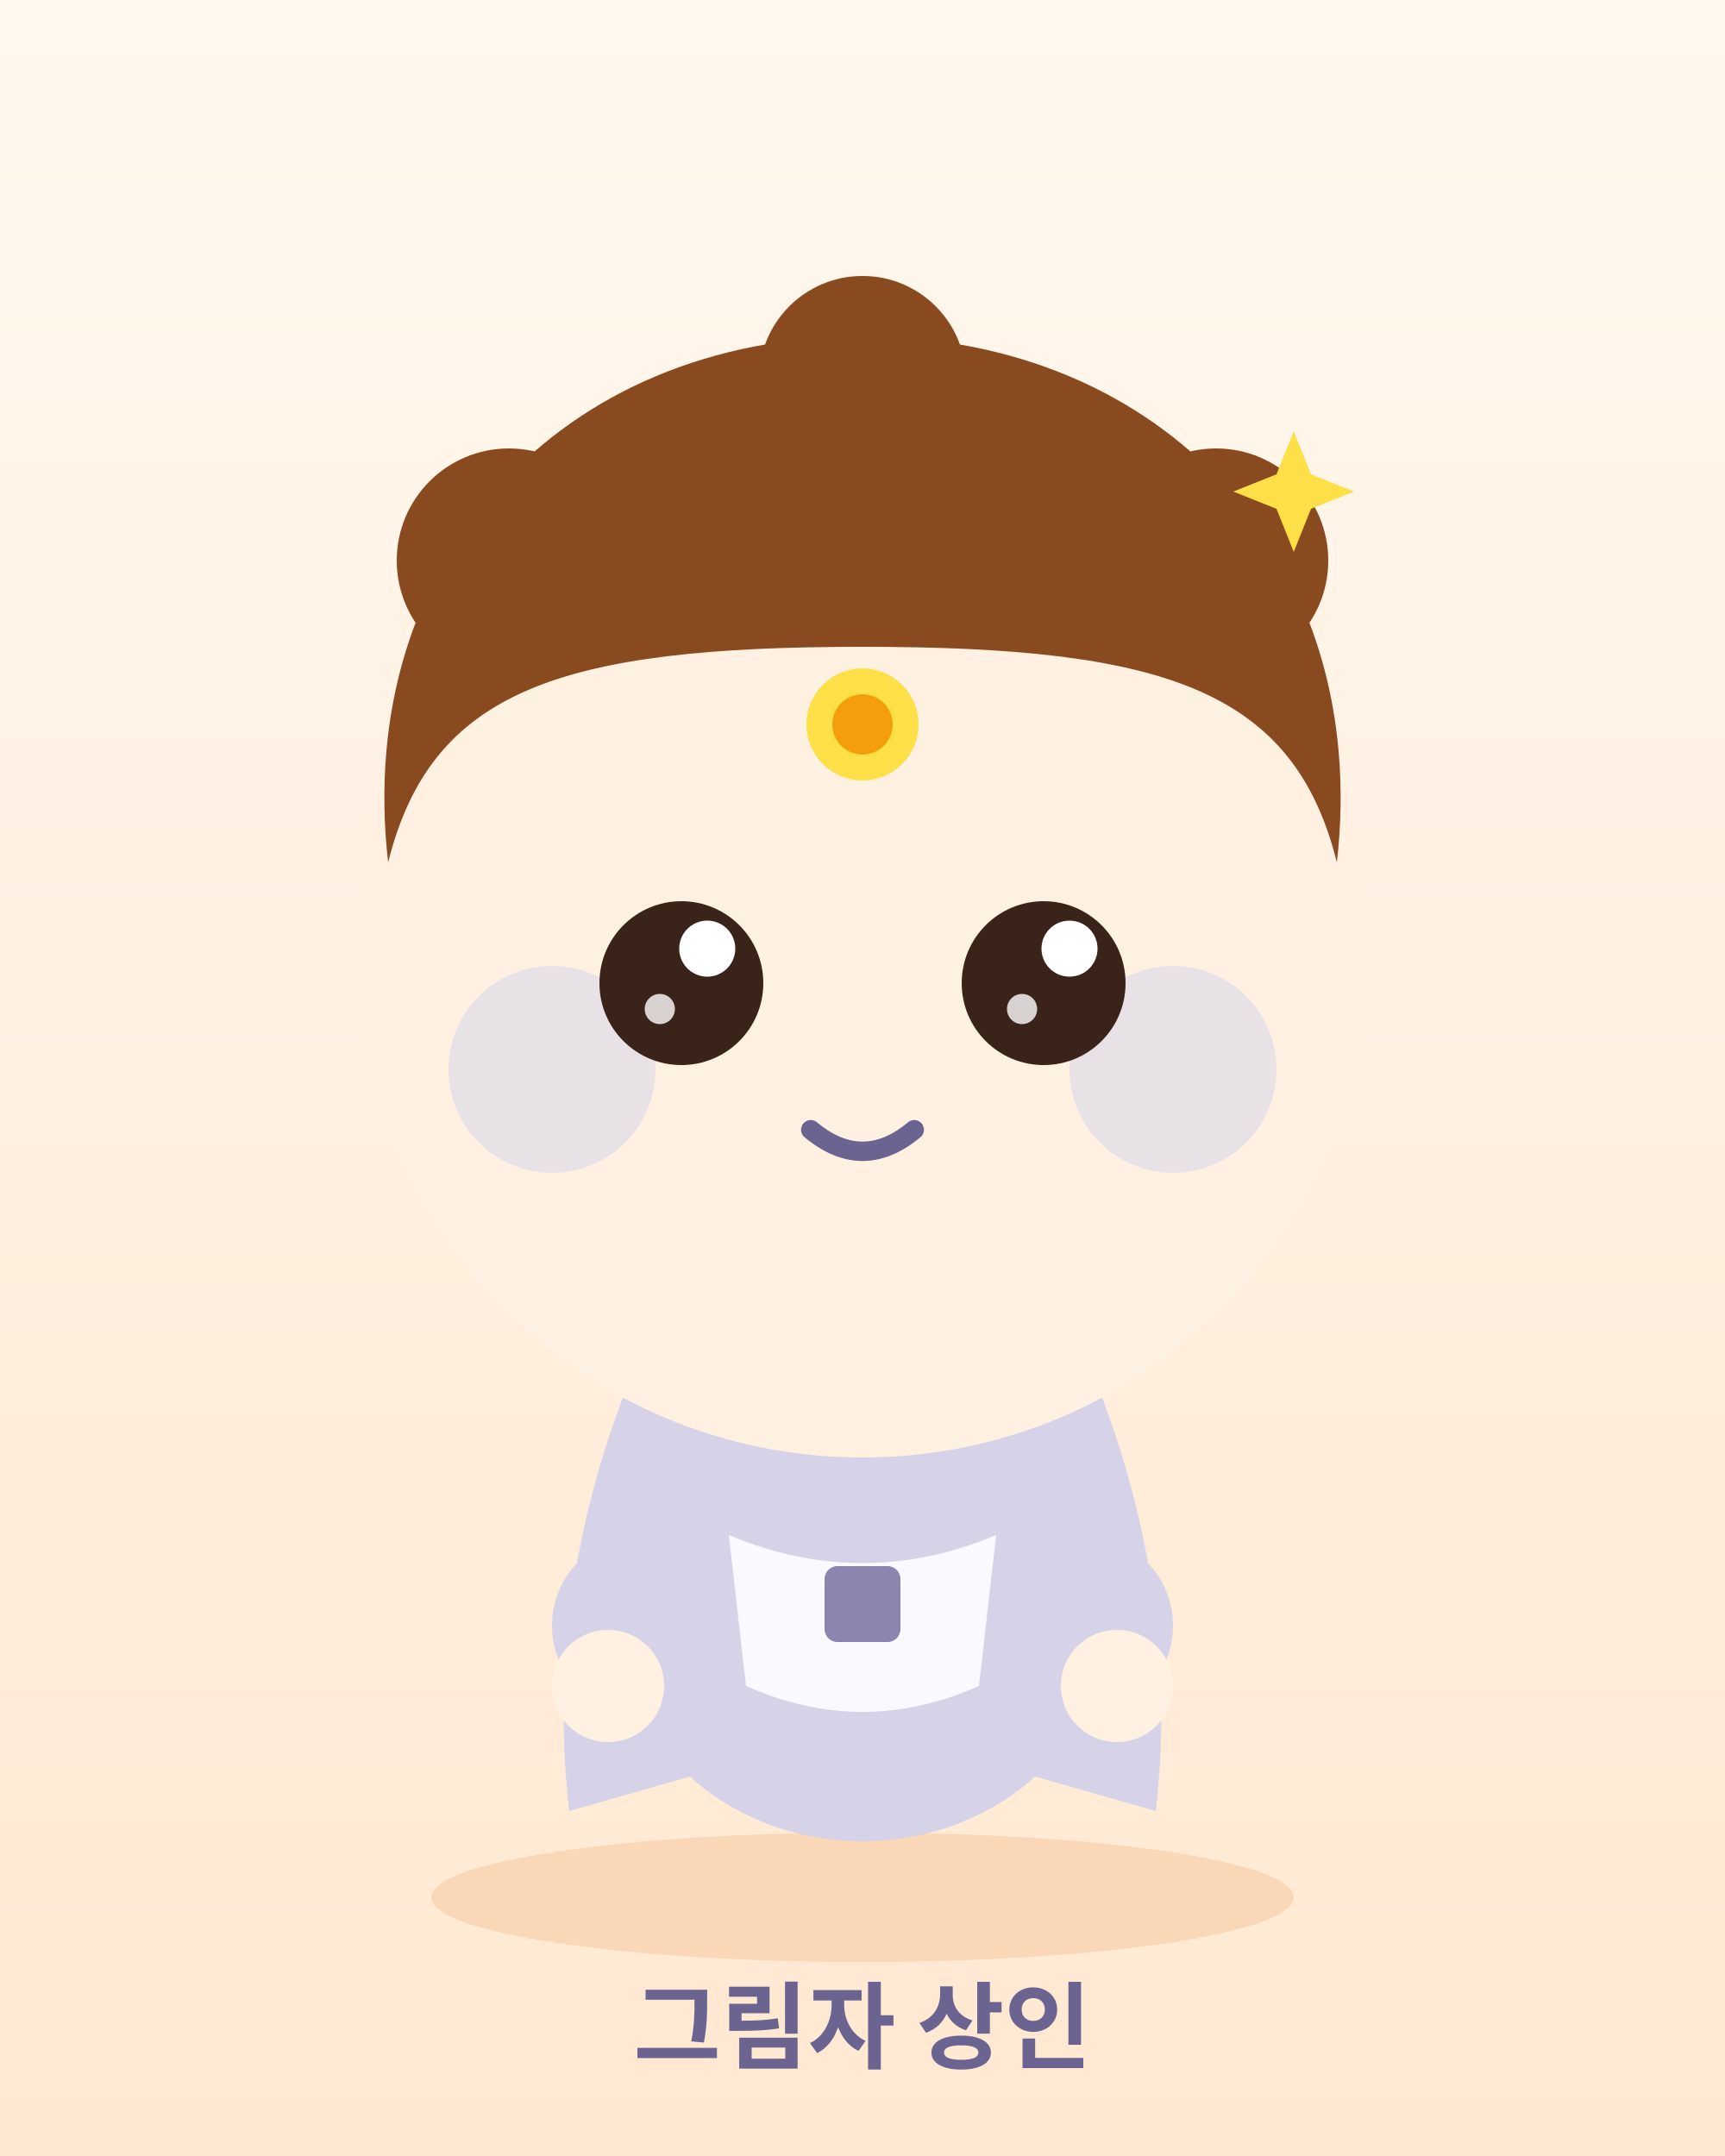
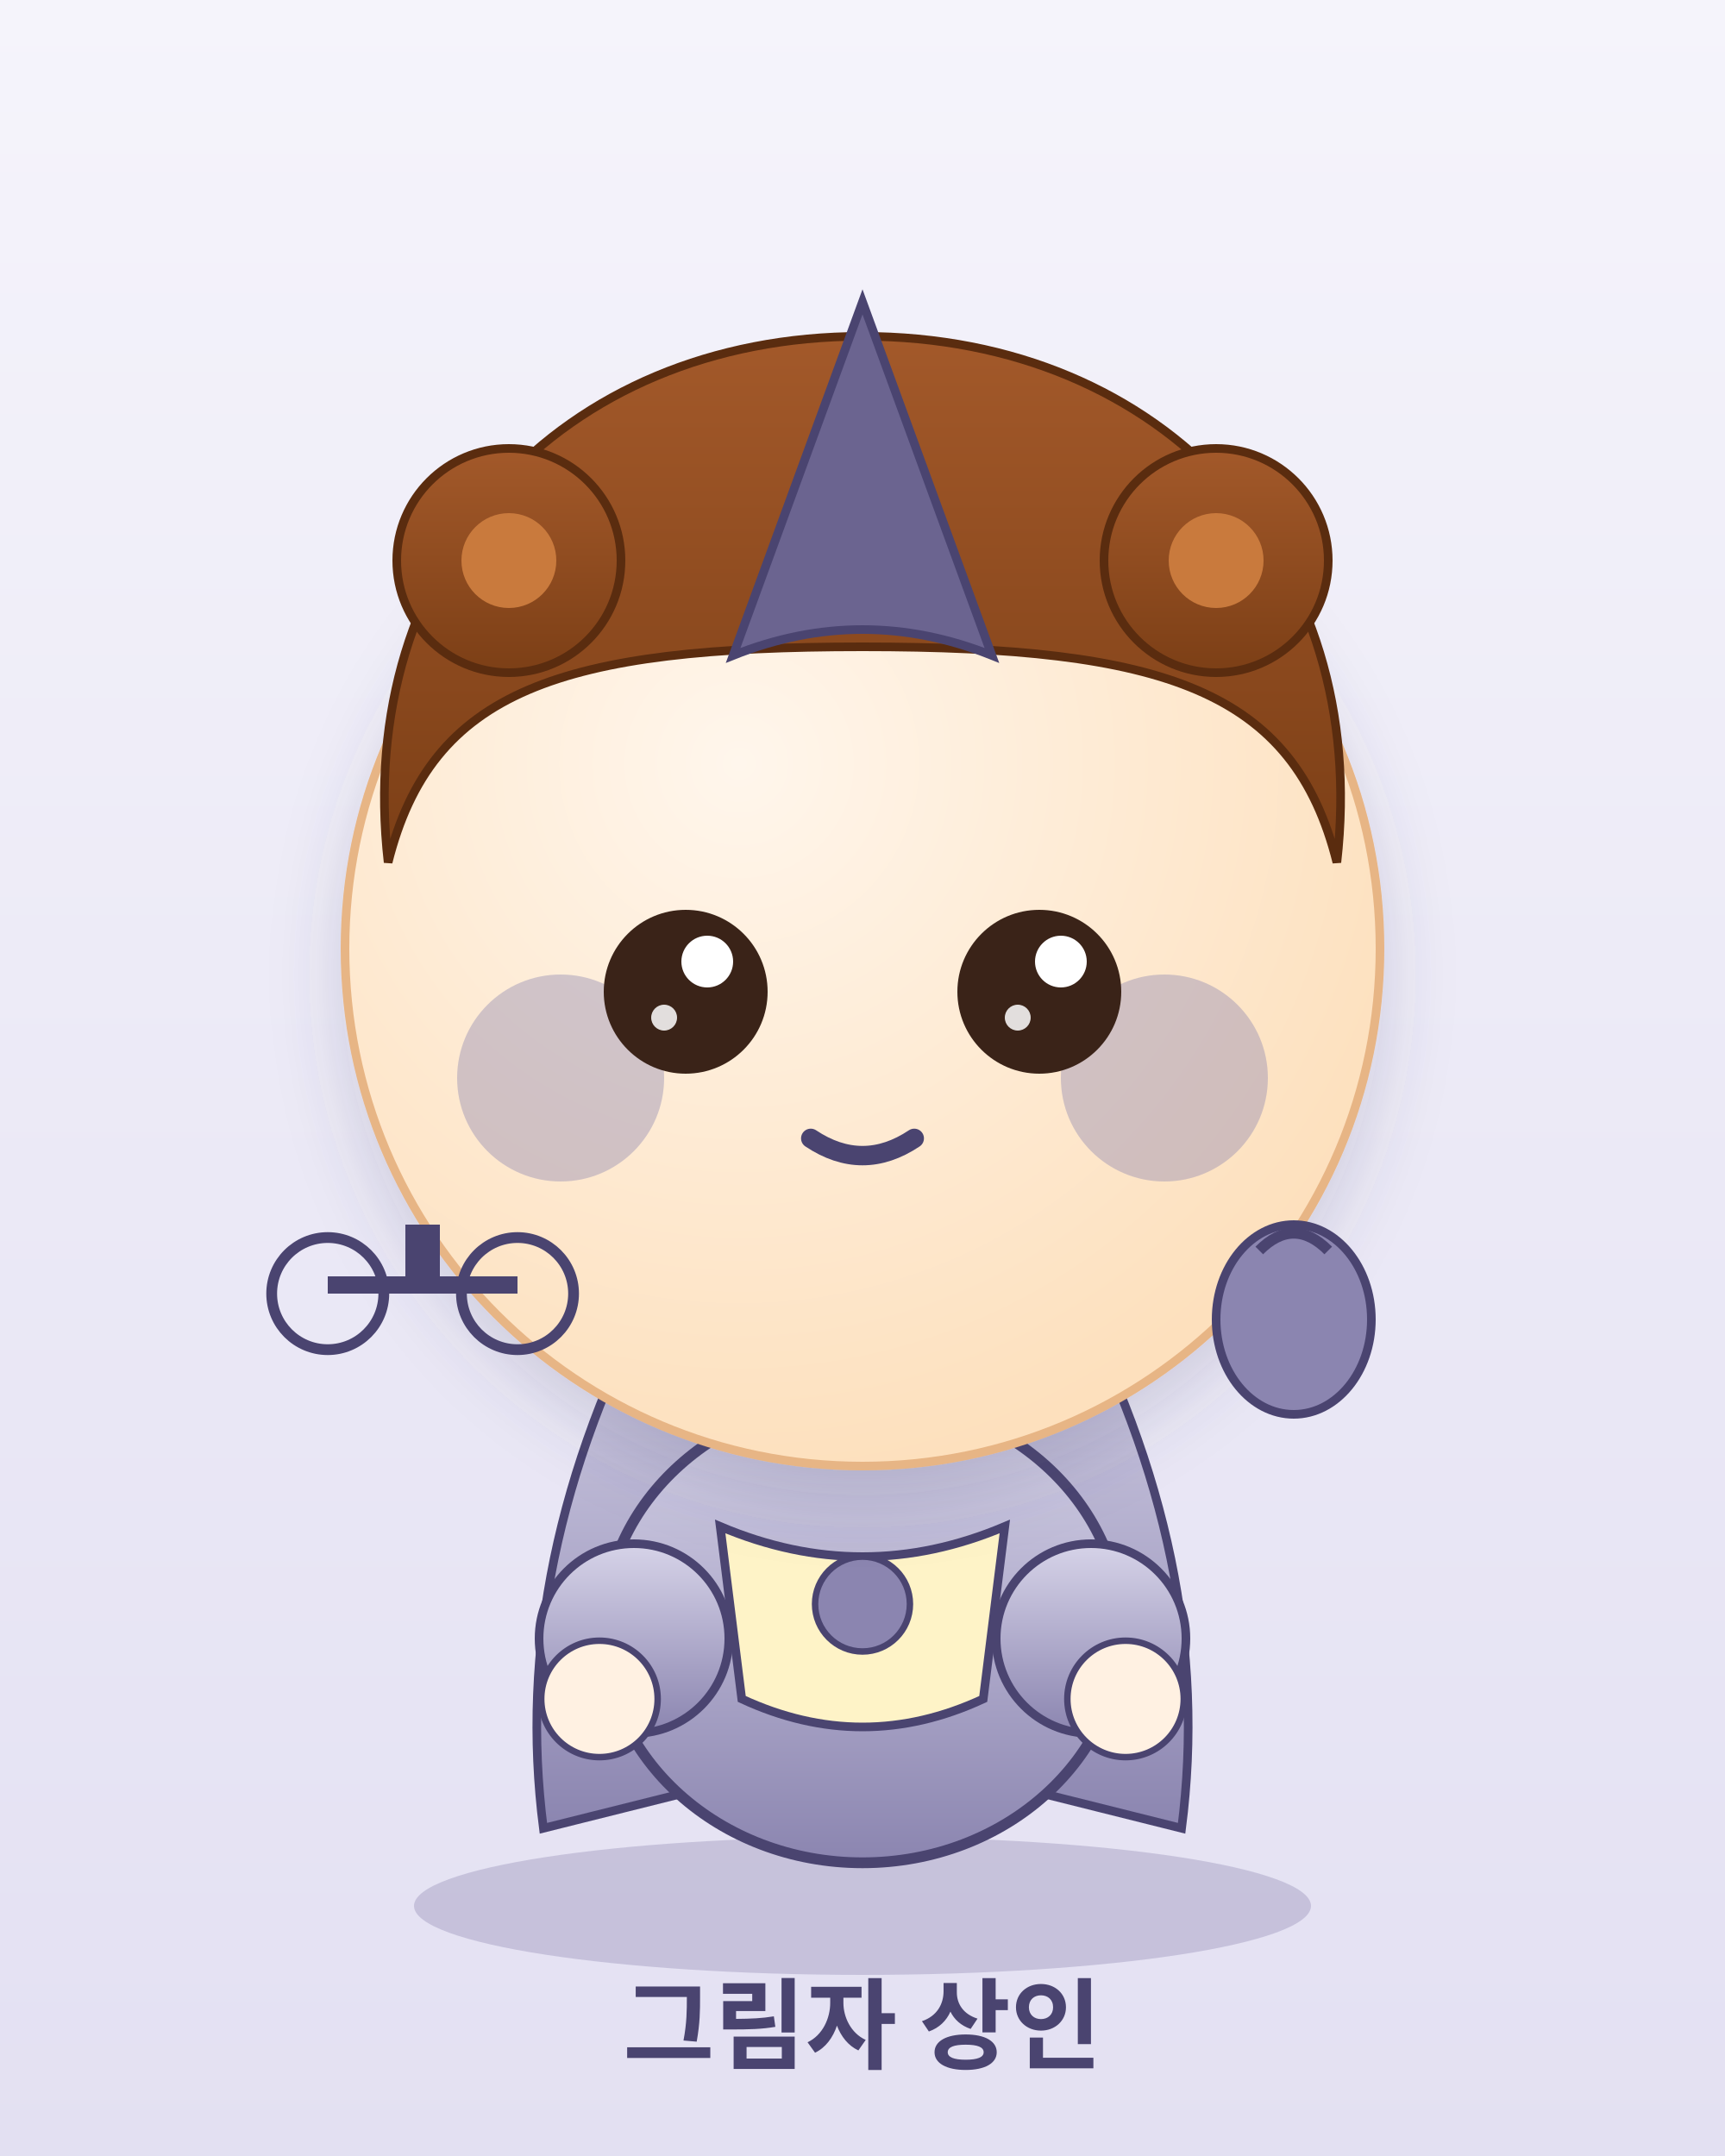
<svg xmlns="http://www.w3.org/2000/svg" width="400" height="500" viewBox="0 0 400 500">
  <defs>
-     <linearGradient id="bg" x1="0%" y1="0%" x2="0%" y2="100%">
-       <stop offset="0%" stop-color="#fff8ef" />
-       <stop offset="100%" stop-color="#ffe8d1" />
+     <linearGradient id="bgSHADOWMERCHANTmale" x1="0%" y1="0%" x2="0%" y2="100%">
+       <stop offset="0%" stop-color="#f5f4fb" />
+       <stop offset="100%" stop-color="#e3e0f2" />
    </linearGradient>
+     <radialGradient id="faceSHADOWMERCHANTmale" cx="38%" cy="32%" r="70%">
+       <stop offset="0%" stop-color="#fff6ec" />
+       <stop offset="100%" stop-color="#fde0bd" />
+     </radialGradient>
+     <linearGradient id="furSHADOWMERCHANTmale" x1="0%" y1="0%" x2="0%" y2="100%">
+       <stop offset="0%" stop-color="#a3592a" />
+       <stop offset="100%" stop-color="#7c3f16" />
+     </linearGradient>
+     <linearGradient id="bodySHADOWMERCHANTmale" x1="0%" y1="0%" x2="0%" y2="100%">
+       <stop offset="0%" stop-color="#d6d3e8" />
+       <stop offset="100%" stop-color="#8b85b0" />
+     </linearGradient>
+     <filter id="shadowSHADOWMERCHANTmale" x="-30%" y="-30%" width="160%" height="160%">
+       <feDropShadow dx="0" dy="6" stdDeviation="8" flood-color="#4a4470" flood-opacity="0.18" />
+     </filter>
  </defs>
-   <rect width="400" height="500" fill="url(#bg)" />
-   <ellipse cx="200" cy="440" rx="100" ry="15" fill="#f5c398" opacity="0.5" />
-   <path d="M 155 300 Q 125 360 132 420 L 160 412 Q 158 360 178 305 Z" fill="#d6d3e8" />
-   <path d="M 245 300 Q 275 360 268 420 L 240 412 Q 242 360 222 305 Z" fill="#d6d3e8" />
-   <ellipse cx="200" cy="375" rx="57" ry="52" fill="#d6d3e8" />
-   <path d="M 169 356 Q 200 369 231 356 L 227 391 Q 200 403 173 391 Z" fill="#faf9ff" />
-   <rect x="191.2" y="363.2" width="17.6" height="17.6" rx="3" fill="#8b85b0" />
-   <circle cx="149" cy="377" r="21" fill="#d6d3e8" />
-   <circle cx="251" cy="377" r="21" fill="#d6d3e8" />
-   <circle cx="141" cy="391" r="13" fill="#fff1e2" />
-   <circle cx="259" cy="391" r="13" fill="#fff1e2" />
-   <circle cx="200" cy="220" r="118" fill="#fff1e2" />
-   <path d="M 90 200 C 82 130 130 78 200 78 C 270 78 318 130 310 200            C 300 160 270 150 200 150 C 130 150 100 160 90 200 Z" fill="#8a4a1f" />
-   <circle cx="118" cy="130" r="26" fill="#8a4a1f" />
-   <circle cx="282" cy="130" r="26" fill="#8a4a1f" />
-   <circle cx="200" cy="88" r="24" fill="#8a4a1f" />
-   <circle cx="200" cy="168" r="13" fill="#fde047" />
-   <circle cx="200" cy="168" r="7" fill="#f59e0b" />
-   <circle cx="128" cy="248" r="24" fill="#d6d3e8" opacity="0.55" />
-   <circle cx="272" cy="248" r="24" fill="#d6d3e8" opacity="0.55" />
-   <circle cx="158" cy="228" r="19" fill="#3a2318" />
-   <circle cx="242" cy="228" r="19" fill="#3a2318" />
-   <circle cx="164" cy="220" r="6.5" fill="#ffffff" />
-   <circle cx="248" cy="220" r="6.5" fill="#ffffff" />
-   <circle cx="153" cy="234" r="3.5" fill="#ffffff" opacity="0.8" />
-   <circle cx="237" cy="234" r="3.5" fill="#ffffff" opacity="0.8" />
-   <path d="M 188 262 Q 200 272 212 262" stroke="#6b6490" stroke-width="4.5" fill="none" stroke-linecap="round" />
-   <path d="M 300 100 l 4 10 l 10 4 l -10 4 l -4 10 l -4 -10 l -10 -4 l 10 -4 z" fill="#fde047" />
-   <text x="200" y="478" text-anchor="middle" font-family="Noto Sans CJK KR, sans-serif" font-size="22" font-weight="700" fill="#6b6490">그림자 상인</text>
+   <rect width="400" height="500" fill="url(#bgSHADOWMERCHANTmale)" />
+   <ellipse cx="200" cy="442" rx="104" ry="16" fill="#8b85b0" opacity="0.35" />
+   <path d="M 152 298 Q 118 362 126 424 L 158 416 Q 155 362 177 303 Z" fill="url(#bodySHADOWMERCHANTmale)" stroke="#4a4470" stroke-width="2" />
+   <path d="M 248 298 Q 282 362 274 424 L 242 416 Q 245 362 223 303 Z" fill="url(#bodySHADOWMERCHANTmale)" stroke="#4a4470" stroke-width="2" />
+   <ellipse cx="200" cy="378" rx="60" ry="54" fill="url(#bodySHADOWMERCHANTmale)" stroke="#4a4470" stroke-width="2.5" />
+   <path d="M 167 354 Q 200 368 233 354 L 228 394 Q 200 407 172 394 Z" fill="#fef3c7" stroke="#4a4470" stroke-width="2" />
+   <circle cx="200" cy="372" r="11" fill="#8b85b0" stroke="#4a4470" stroke-width="1.5" />
+   <circle cx="147" cy="380" r="22" fill="url(#bodySHADOWMERCHANTmale)" stroke="#4a4470" stroke-width="2" />
+   <circle cx="253" cy="380" r="22" fill="url(#bodySHADOWMERCHANTmale)" stroke="#4a4470" stroke-width="2" />
+   <circle cx="139" cy="394" r="13.5" fill="#fff1e2" stroke="#4a4470" stroke-width="1.5" />
+   <circle cx="261" cy="394" r="13.5" fill="#fff1e2" stroke="#4a4470" stroke-width="1.5" />
+   <circle cx="200" cy="220" r="120" fill="url(#faceSHADOWMERCHANTmale)" filter="url(#shadowSHADOWMERCHANTmale)" stroke="#e7b585" stroke-width="2" />
+   <path d="M 90 200 C 82 130 130 78 200 78 C 270 78 318 130 310 200            C 300 160 270 150 200 150 C 130 150 100 160 90 200 Z" fill="url(#furSHADOWMERCHANTmale)" stroke="#5a2c0f" stroke-width="2" />
+   <circle cx="118" cy="130" r="26" fill="url(#furSHADOWMERCHANTmale)" stroke="#5a2c0f" stroke-width="2" />
+   <circle cx="282" cy="130" r="26" fill="url(#furSHADOWMERCHANTmale)" stroke="#5a2c0f" stroke-width="2" />
+   <circle cx="118" cy="130" r="11" fill="#c97a3d" />
+   <circle cx="282" cy="130" r="11" fill="#c97a3d" />
+   <path d="M 200 70 L 170 152 Q 200 140 230 152 Z" fill="#6b6490" stroke="#4a4470" stroke-width="2" />
+   <circle cx="130" cy="250" r="24" fill="#8b85b0" opacity="0.4" />
+   <circle cx="270" cy="250" r="24" fill="#8b85b0" opacity="0.4" />
+   <circle cx="159" cy="230" r="19" fill="#3a2318" />
+   <circle cx="241" cy="230" r="19" fill="#3a2318" />
+   <circle cx="164" cy="223" r="6" fill="#ffffff" />
+   <circle cx="246" cy="223" r="6" fill="#ffffff" />
+   <circle cx="154" cy="236" r="3" fill="#ffffff" opacity="0.85" />
+   <circle cx="236" cy="236" r="3" fill="#ffffff" opacity="0.85" />
+   <path d="M 188 264 Q 200 272 212 264" stroke="#4a4470" stroke-width="4.5" fill="none" stroke-linecap="round" />
+   <g transform="translate(300 300)">
+     <ellipse cx="0" cy="6" rx="18" ry="22" fill="#8b85b0" stroke="#4a4470" stroke-width="2" />
+     <path d="M -8 -10 Q 0 -18 8 -10" stroke="#4a4470" stroke-width="2.5" fill="none" />
+   </g>
+   <g transform="translate(98 300)">
+     <rect x="-22" y="-4" width="44" height="4" fill="#4a4470" />
+     <circle cx="-22" cy="0" r="13" fill="none" stroke="#4a4470" stroke-width="2.5" />
+     <circle cx="22" cy="0" r="13" fill="none" stroke="#4a4470" stroke-width="2.5" />
+     <rect x="-4" y="-16" width="8" height="16" fill="#4a4470" />
+   </g>
+   <text x="200" y="478" text-anchor="middle" font-family="Noto Sans CJK KR, sans-serif" font-size="23" font-weight="700" fill="#4a4470">그림자 상인</text>
</svg>
